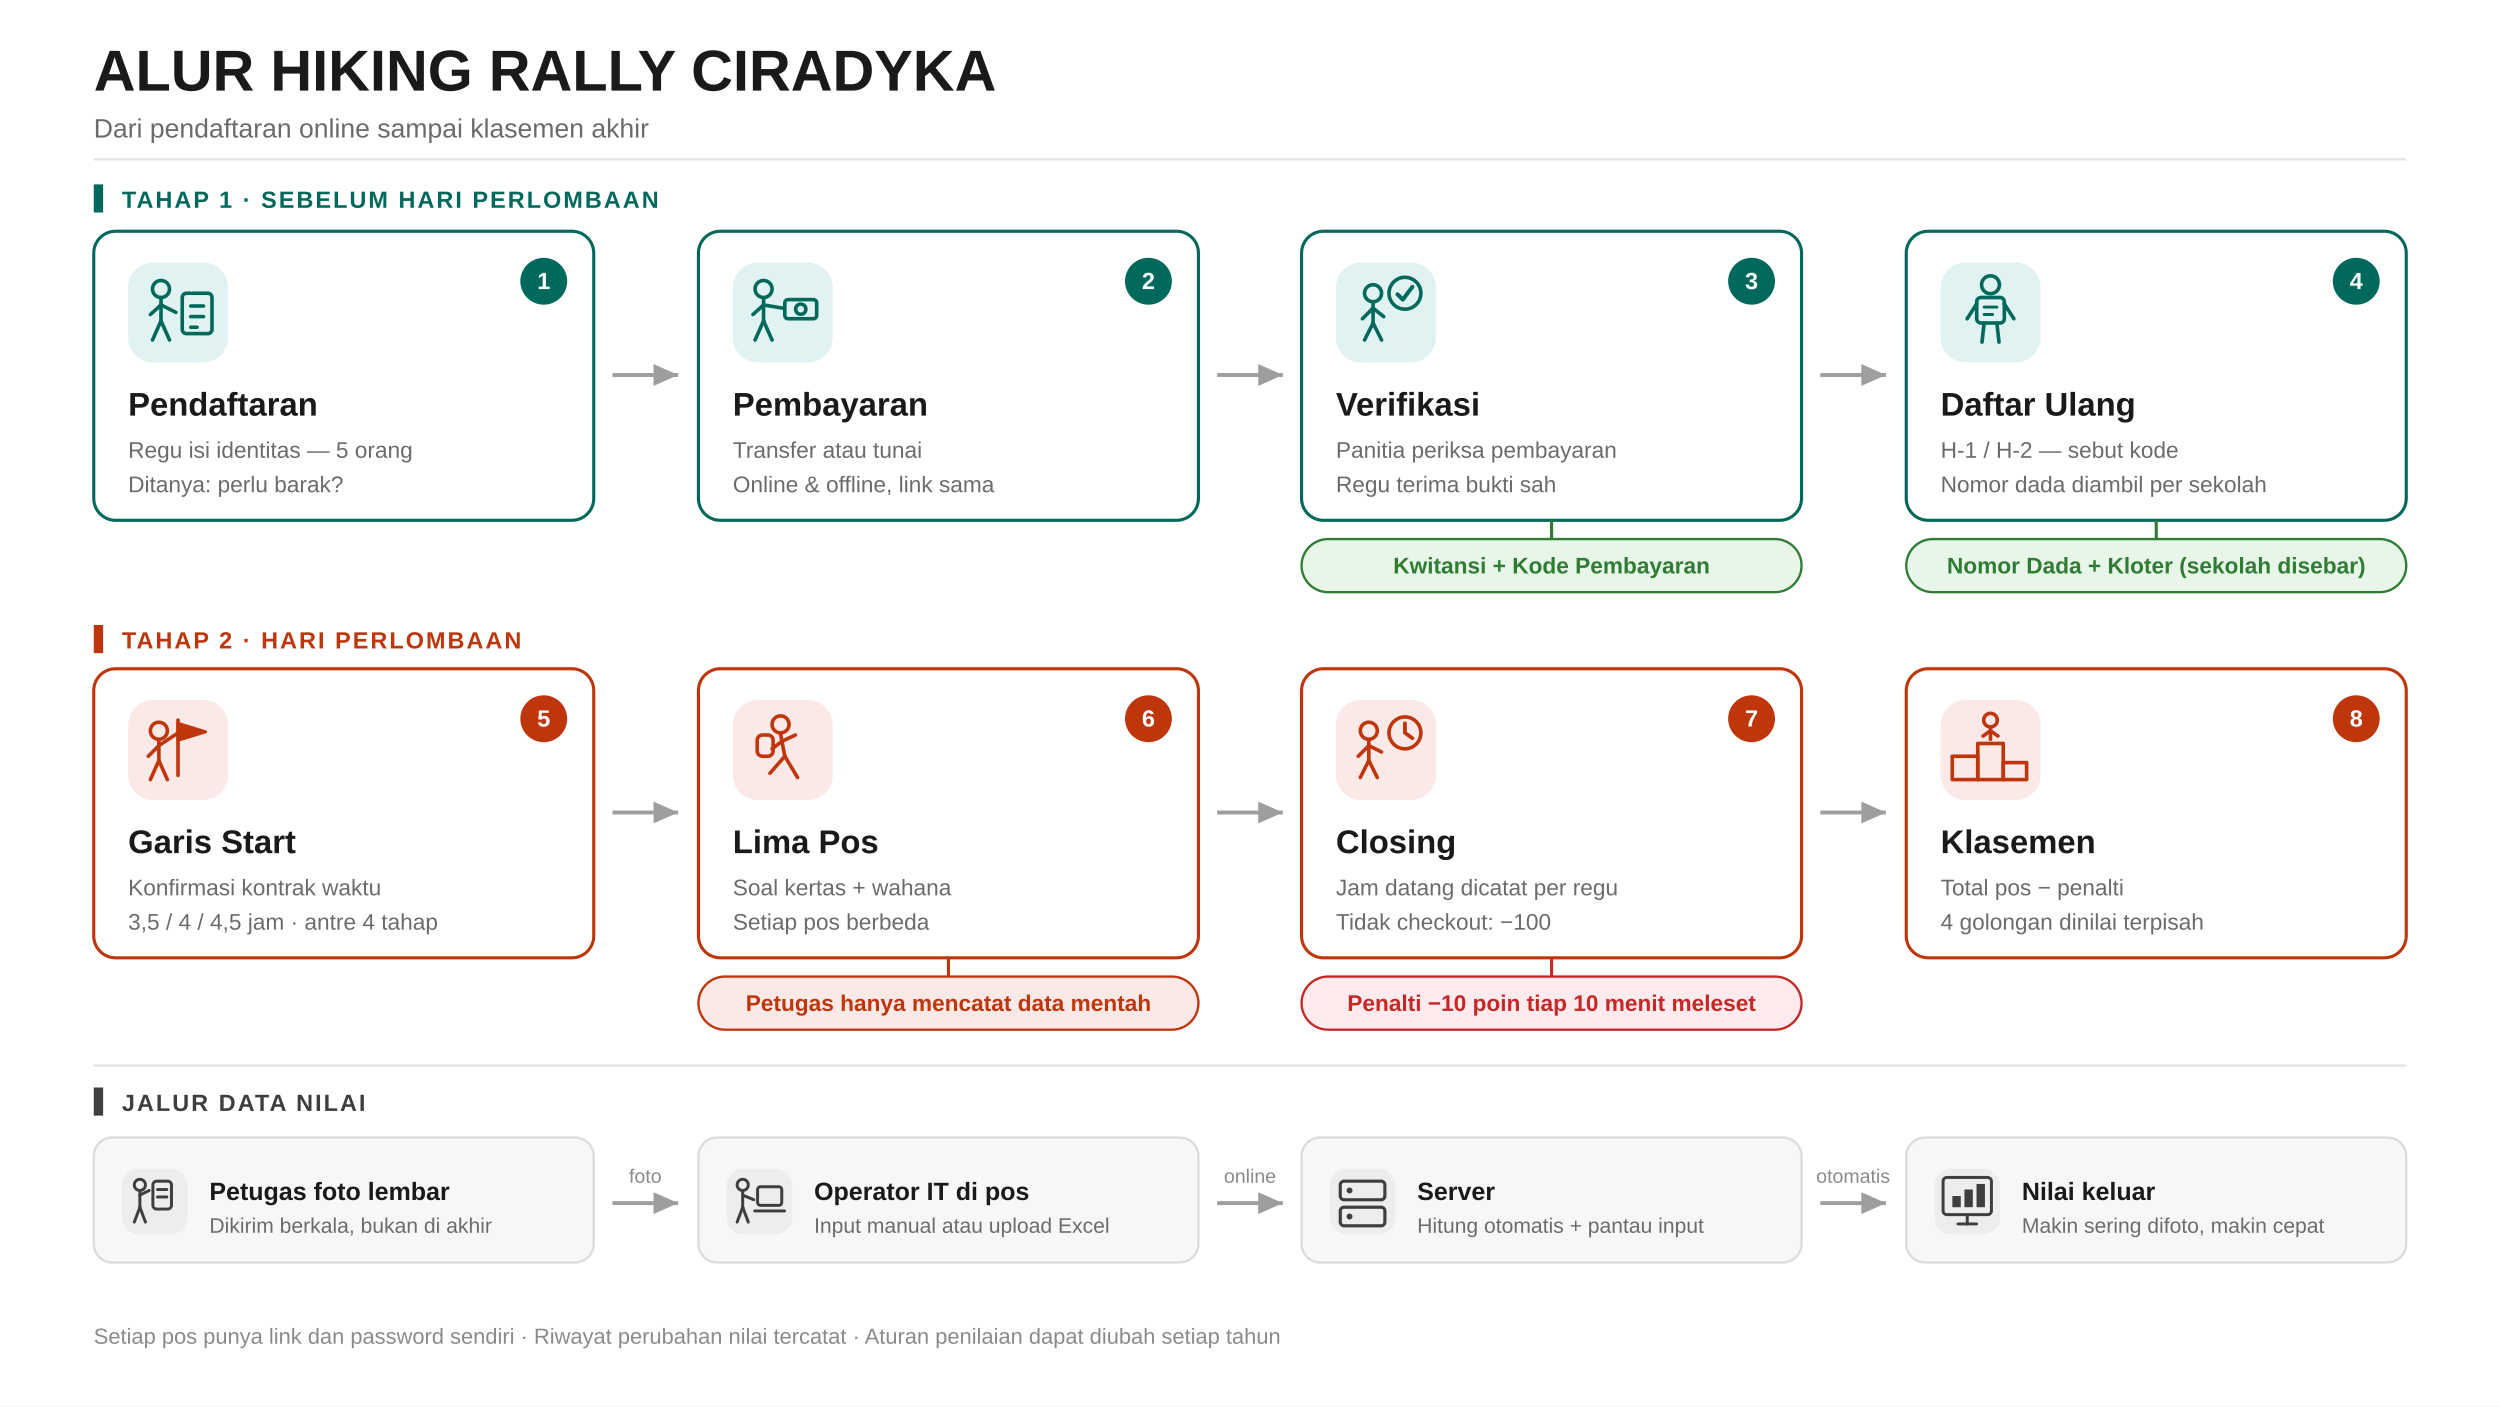
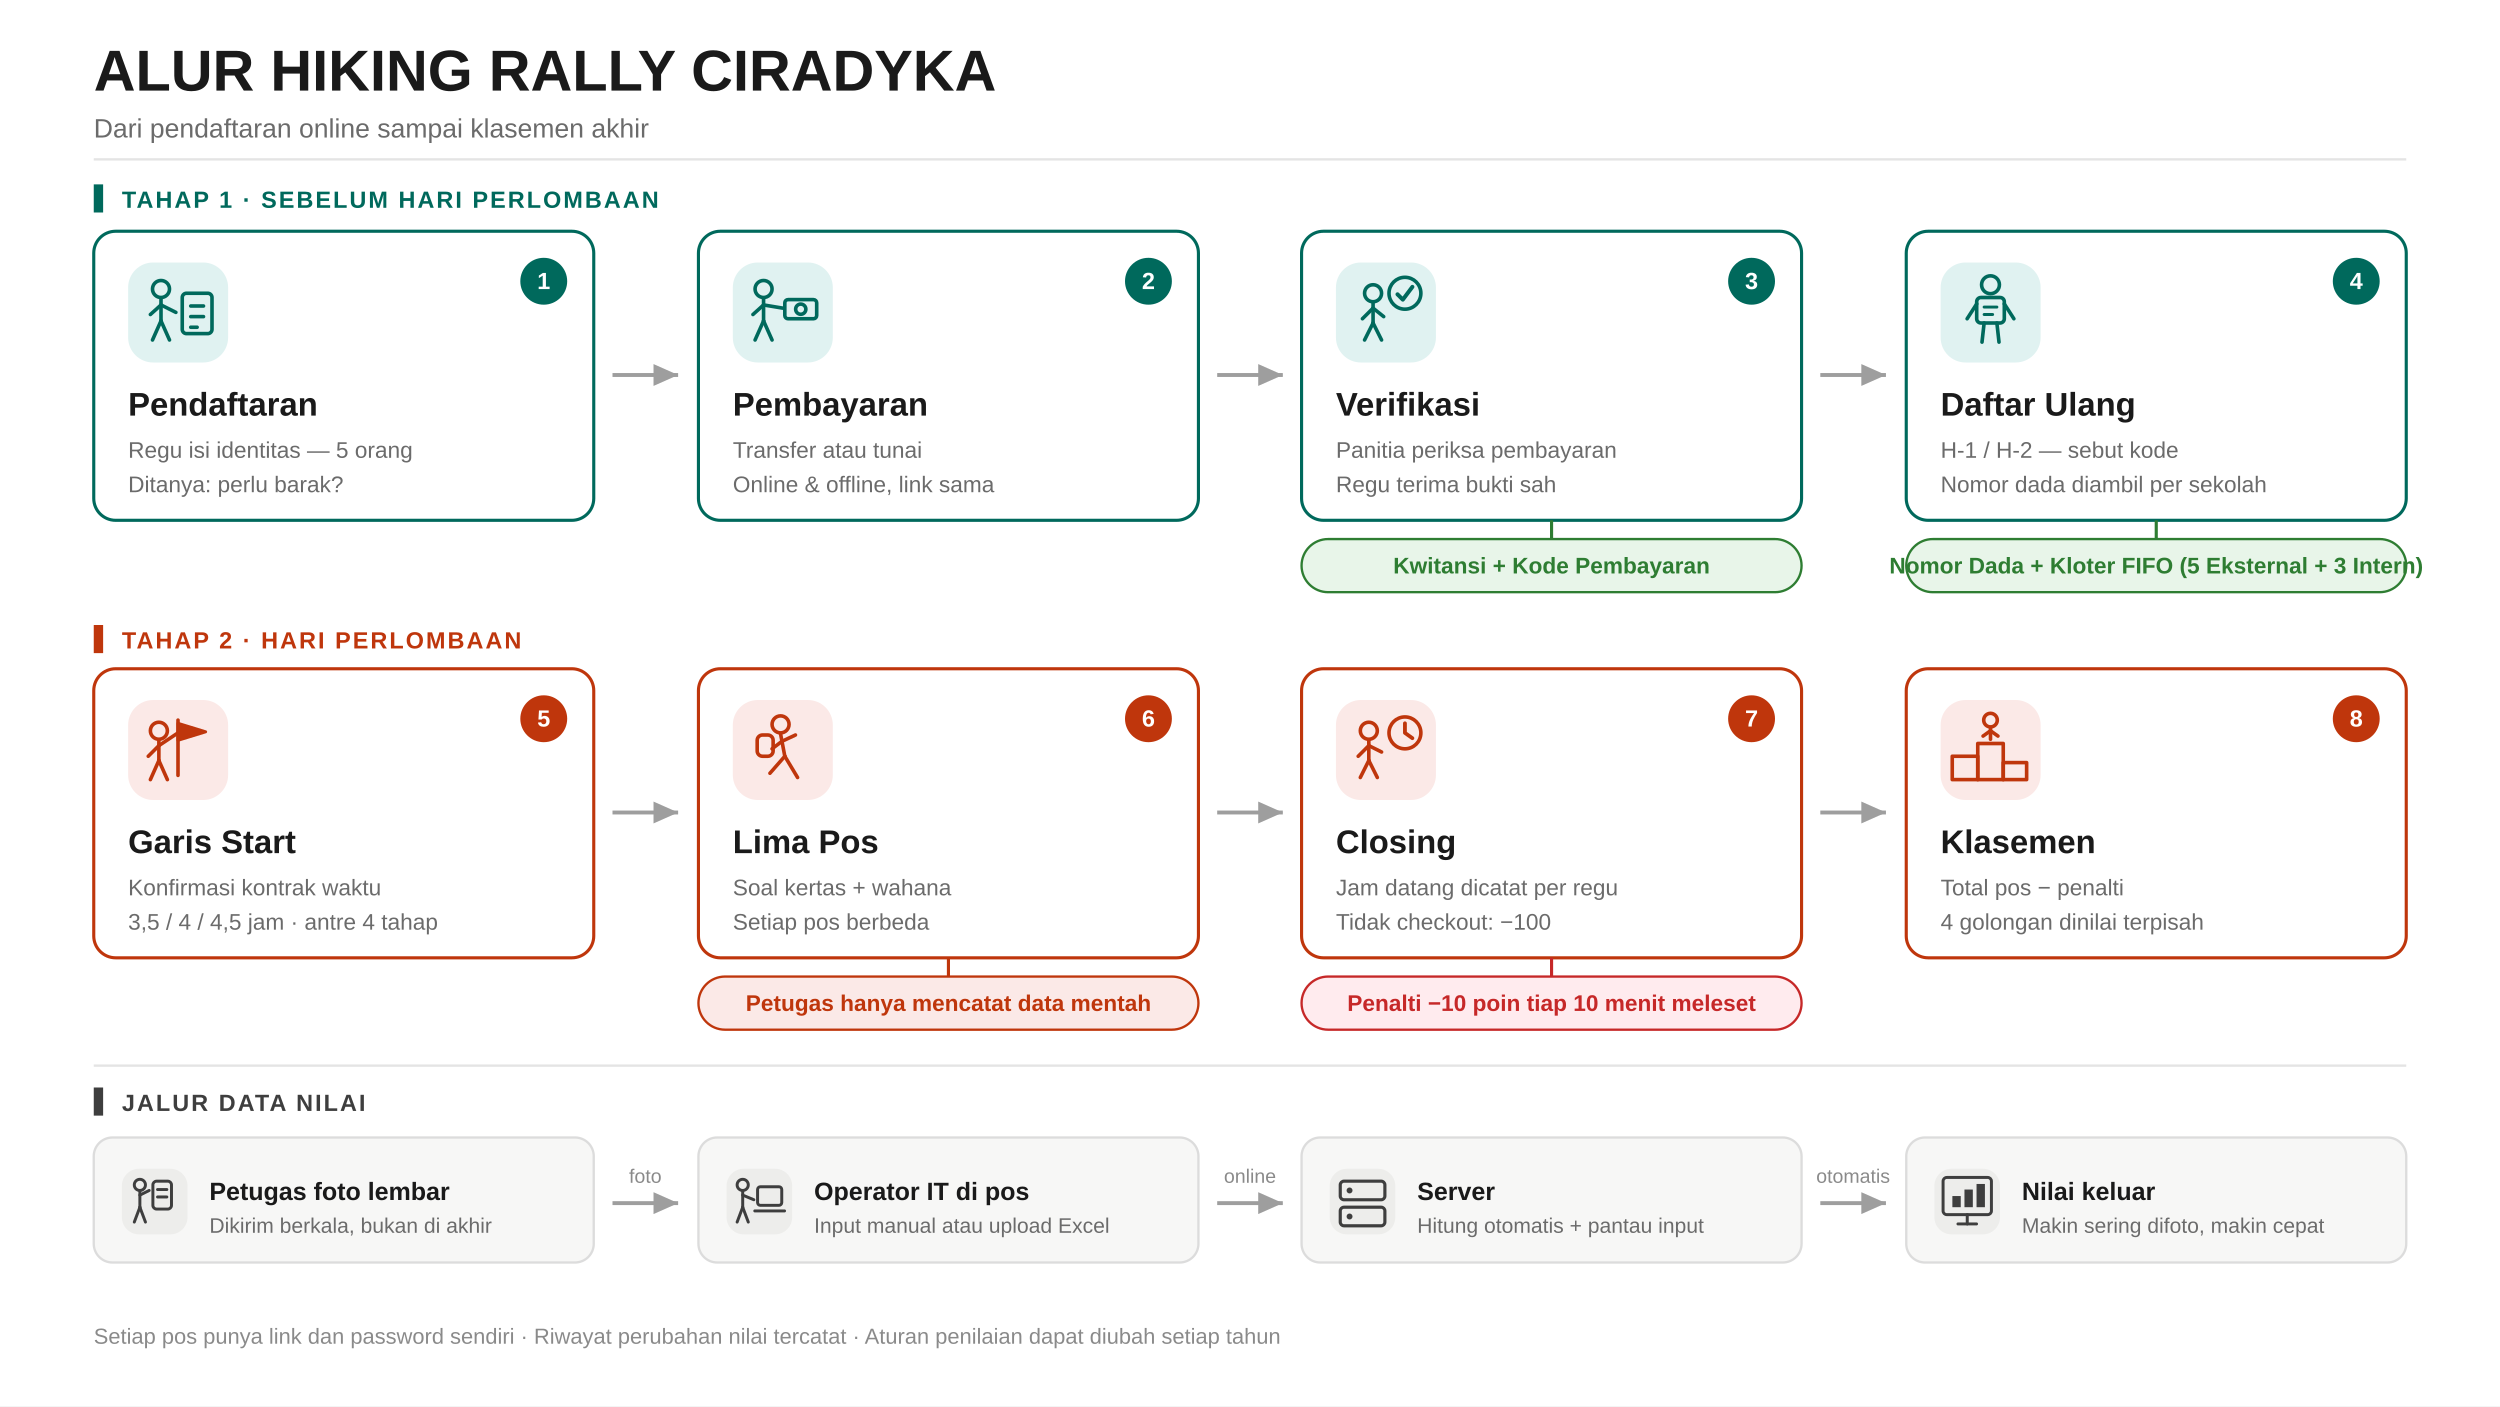
<svg xmlns="http://www.w3.org/2000/svg" viewBox="0 0 1600 900" width="1600" height="900" role="img" aria-label="Alur Hiking Rally Ciradyka dari pendaftaran online sampai klasemen akhir, dalam delapan tahap">
  <defs>
    <marker id="ar" viewBox="0 0 10 10" refX="9" refY="5" markerWidth="7" markerHeight="7" orient="auto-start-reverse">
      <path d="M0,1 L9,5 L0,9 Z" fill="#9E9E9E" />
    </marker>
  </defs>
  <rect width="1600" height="900" fill="#FFFFFF" />
  <g font-family="Segoe UI, Calibri, Arial, sans-serif">
    <text x="60" y="58" font-size="37" font-weight="700" fill="#1A1A1A">ALUR HIKING RALLY CIRADYKA</text>
    <text x="60" y="88" font-size="17" fill="#6B6B6B">Dari pendaftaran online sampai klasemen akhir</text>
    <line x1="60" y1="102" x2="1540" y2="102" stroke="#E4E4E4" stroke-width="1.5" />
    <rect x="60" y="118" width="6" height="18" fill="#00695C" />
    <text x="78" y="133" font-size="15" font-weight="700" fill="#00695C" letter-spacing="1.3">TAHAP 1  ·  SEBELUM HARI PERLOMBAAN</text>
    <g>
      <rect x="60" y="148" width="320" height="185" rx="14" fill="#FFFFFF" stroke="#00695C" stroke-width="2" />
      <rect x="82" y="168" width="64" height="64" rx="16" fill="#E0F2F1" />
      <g transform="translate(84,170) scale(1.36)" stroke="#00695C" fill="none" stroke-width="1.7" stroke-linecap="round" stroke-linejoin="round">
        <circle cx="14" cy="11" r="4" />
        <path d="M14,15.5 V26" />
        <path d="M14,18.5 L9,23" />
        <path d="M14,18.5 L21,22" />
        <path d="M14,26 L10,35" />
        <path d="M14,26 L18,35" />
        <rect x="24" y="13" width="14" height="19" rx="2" />
        <path d="M28,19 H34" />
        <path d="M28,24 H34" />
        <path d="M28,29 H31" />
      </g>
      <circle cx="348" cy="180" r="15" fill="#00695C" />
      <text x="348" y="185" font-size="15" font-weight="700" fill="#FFFFFF" text-anchor="middle">1</text>
      <text x="82" y="266" font-size="21" font-weight="700" fill="#1A1A1A">Pendaftaran</text>
      <text x="82" y="293" font-size="14.5" fill="#6B6B6B">Regu isi identitas — 5 orang</text>
      <text x="82" y="315" font-size="14.5" fill="#6B6B6B">Ditanya: perlu barak?</text>
    </g>
    <g>
      <rect x="447" y="148" width="320" height="185" rx="14" fill="#FFFFFF" stroke="#00695C" stroke-width="2" />
      <rect x="469" y="168" width="64" height="64" rx="16" fill="#E0F2F1" />
      <g transform="translate(471,170) scale(1.36)" stroke="#00695C" fill="none" stroke-width="1.7" stroke-linecap="round" stroke-linejoin="round">
        <circle cx="13" cy="11" r="4" />
        <path d="M13,15.5 V26" />
        <path d="M13,18.5 L8,23" />
        <path d="M13,18.5 L22,20" />
        <path d="M13,26 L9,35" />
        <path d="M13,26 L17,35" />
        <rect x="23" y="16" width="15" height="9" rx="1.5" />
        <circle cx="30.5" cy="20.5" r="2.4" />
      </g>
      <circle cx="735" cy="180" r="15" fill="#00695C" />
      <text x="735" y="185" font-size="15" font-weight="700" fill="#FFFFFF" text-anchor="middle">2</text>
      <text x="469" y="266" font-size="21" font-weight="700" fill="#1A1A1A">Pembayaran</text>
      <text x="469" y="293" font-size="14.5" fill="#6B6B6B">Transfer atau tunai</text>
      <text x="469" y="315" font-size="14.5" fill="#6B6B6B">Online &amp; offline, link sama</text>
    </g>
    <g>
      <rect x="833" y="148" width="320" height="185" rx="14" fill="#FFFFFF" stroke="#00695C" stroke-width="2" />
      <rect x="855" y="168" width="64" height="64" rx="16" fill="#E0F2F1" />
      <g transform="translate(857,170) scale(1.36)" stroke="#00695C" fill="none" stroke-width="1.7" stroke-linecap="round" stroke-linejoin="round">
        <circle cx="16" cy="13" r="4" />
        <path d="M16,17.5 V27" />
        <path d="M16,20 L11,25" />
        <path d="M16,20 L21,24" />
        <path d="M16,27 L12,35" />
        <path d="M16,27 L20,35" />
        <circle cx="31" cy="13" r="7.5" />
        <polyline points="27.5,13.5 30,16 34.5,10" stroke-width="1.9" />
      </g>
      <circle cx="1121" cy="180" r="15" fill="#00695C" />
      <text x="1121" y="185" font-size="15" font-weight="700" fill="#FFFFFF" text-anchor="middle">3</text>
      <text x="855" y="266" font-size="21" font-weight="700" fill="#1A1A1A">Verifikasi</text>
      <text x="855" y="293" font-size="14.5" fill="#6B6B6B">Panitia periksa pembayaran</text>
      <text x="855" y="315" font-size="14.5" fill="#6B6B6B">Regu terima bukti sah</text>
    </g>
    <g>
      <rect x="1220" y="148" width="320" height="185" rx="14" fill="#FFFFFF" stroke="#00695C" stroke-width="2" />
      <rect x="1242" y="168" width="64" height="64" rx="16" fill="#E0F2F1" />
      <g transform="translate(1244,170) scale(1.36)" stroke="#00695C" fill="none" stroke-width="1.7" stroke-linecap="round" stroke-linejoin="round">
        <circle cx="22" cy="9" r="4.2" />
        <rect x="15.5" y="15" width="13" height="12" rx="2" />
        <path d="M15.5,18 L11,25" />
        <path d="M28.5,18 L33,25" />
        <path d="M19,27 L18,36" />
        <path d="M25,27 L26,36" />
        <path d="M19,19.5 H25" stroke-width="1.4" />
        <path d="M19,23 H23" stroke-width="1.4" />
      </g>
      <circle cx="1508" cy="180" r="15" fill="#00695C" />
      <text x="1508" y="185" font-size="15" font-weight="700" fill="#FFFFFF" text-anchor="middle">4</text>
      <text x="1242" y="266" font-size="21" font-weight="700" fill="#1A1A1A">Daftar Ulang</text>
      <text x="1242" y="293" font-size="14.5" fill="#6B6B6B">H-1 / H-2 — sebut kode</text>
      <text x="1242" y="315" font-size="14.5" fill="#6B6B6B">Nomor dada diambil per sekolah</text>
    </g>
    <g stroke="#9E9E9E" stroke-width="2.5" marker-end="url(#ar)">
      <line x1="392" y1="240" x2="434" y2="240" />
      <line x1="779" y1="240" x2="821" y2="240" />
      <line x1="1165" y1="240" x2="1207" y2="240" />
    </g>
    <g>
      <line x1="993" y1="333" x2="993" y2="345" stroke="#2E7D32" stroke-width="2" />
      <rect x="833" y="345" width="320" height="34" rx="17" fill="#E8F5E9" stroke="#2E7D32" stroke-width="1.5" />
      <text x="993" y="367" font-size="14.5" font-weight="600" fill="#2E7D32" text-anchor="middle">Kwitansi + Kode Pembayaran</text>
    </g>
    <g>
      <line x1="1380" y1="333" x2="1380" y2="345" stroke="#2E7D32" stroke-width="2" />
      <rect x="1220" y="345" width="320" height="34" rx="17" fill="#E8F5E9" stroke="#2E7D32" stroke-width="1.5" />
-       <text x="1380" y="367" font-size="14.5" font-weight="600" fill="#2E7D32" text-anchor="middle">Nomor Dada + Kloter (sekolah disebar)</text>
+       <text x="1380" y="367" font-size="14.5" font-weight="600" fill="#2E7D32" text-anchor="middle">Nomor Dada + Kloter FIFO (5 Eksternal + 3 Intern)</text>
    </g>
    <rect x="60" y="400" width="6" height="18" fill="#BF360C" />
    <text x="78" y="415" font-size="15" font-weight="700" fill="#BF360C" letter-spacing="1.3">TAHAP 2  ·  HARI PERLOMBAAN</text>
    <g>
      <rect x="60" y="428" width="320" height="185" rx="14" fill="#FFFFFF" stroke="#BF360C" stroke-width="2" />
      <rect x="82" y="448" width="64" height="64" rx="16" fill="#FBE9E7" />
      <g transform="translate(84,450) scale(1.36)" stroke="#BF360C" fill="none" stroke-width="1.7" stroke-linecap="round" stroke-linejoin="round">
        <circle cx="13" cy="13" r="4" />
        <path d="M13,17.5 V27" />
        <path d="M13,20 L8,25" />
        <path d="M13,20 L22,14" />
        <path d="M13,27 L9,36" />
        <path d="M13,27 L17,36" />
        <path d="M22,8 V34" />
        <path d="M22,9.5 L35,13.5 L22,17.5 Z" fill="#BF360C" stroke-width="1.4" />
      </g>
      <circle cx="348" cy="460" r="15" fill="#BF360C" />
      <text x="348" y="465" font-size="15" font-weight="700" fill="#FFFFFF" text-anchor="middle">5</text>
      <text x="82" y="546" font-size="21" font-weight="700" fill="#1A1A1A">Garis Start</text>
      <text x="82" y="573" font-size="14.5" fill="#6B6B6B">Konfirmasi kontrak waktu</text>
      <text x="82" y="595" font-size="14.5" fill="#6B6B6B">3,5 / 4 / 4,5 jam · antre 4 tahap</text>
    </g>
    <g>
      <rect x="447" y="428" width="320" height="185" rx="14" fill="#FFFFFF" stroke="#BF360C" stroke-width="2" />
      <rect x="469" y="448" width="64" height="64" rx="16" fill="#FBE9E7" />
      <g transform="translate(471,450) scale(1.36)" stroke="#BF360C" fill="none" stroke-width="1.7" stroke-linecap="round" stroke-linejoin="round">
        <circle cx="21" cy="10" r="4" />
        <rect x="10" y="15" width="7.5" height="10" rx="2.5" />
        <path d="M21,14.5 L23,25" />
        <path d="M21.6,18 L28,15" />
        <path d="M21.6,18 L17,21.5" />
        <path d="M23,25 L29,35" />
        <path d="M23,25 L16,33" />
      </g>
      <circle cx="735" cy="460" r="15" fill="#BF360C" />
      <text x="735" y="465" font-size="15" font-weight="700" fill="#FFFFFF" text-anchor="middle">6</text>
      <text x="469" y="546" font-size="21" font-weight="700" fill="#1A1A1A">Lima Pos</text>
      <text x="469" y="573" font-size="14.5" fill="#6B6B6B">Soal kertas + wahana</text>
      <text x="469" y="595" font-size="14.5" fill="#6B6B6B">Setiap pos berbeda</text>
    </g>
    <g>
      <rect x="833" y="428" width="320" height="185" rx="14" fill="#FFFFFF" stroke="#BF360C" stroke-width="2" />
      <rect x="855" y="448" width="64" height="64" rx="16" fill="#FBE9E7" />
      <g transform="translate(857,450) scale(1.36)" stroke="#BF360C" fill="none" stroke-width="1.7" stroke-linecap="round" stroke-linejoin="round">
        <circle cx="14" cy="13" r="4" />
        <path d="M14,17.5 V27" />
        <path d="M14,20 L9,25" />
        <path d="M14,20 L20,23" />
        <path d="M14,27 L10,35" />
        <path d="M14,27 L18,35" />
        <circle cx="31" cy="14" r="7.5" />
        <polyline points="31,9.5 31,14 34.5,16.5" stroke-width="1.8" />
      </g>
      <circle cx="1121" cy="460" r="15" fill="#BF360C" />
      <text x="1121" y="465" font-size="15" font-weight="700" fill="#FFFFFF" text-anchor="middle">7</text>
      <text x="855" y="546" font-size="21" font-weight="700" fill="#1A1A1A">Closing</text>
      <text x="855" y="573" font-size="14.5" fill="#6B6B6B">Jam datang dicatat per regu</text>
      <text x="855" y="595" font-size="14.5" fill="#6B6B6B">Tidak checkout: −100</text>
    </g>
    <g>
      <rect x="1220" y="428" width="320" height="185" rx="14" fill="#FFFFFF" stroke="#BF360C" stroke-width="2" />
      <rect x="1242" y="448" width="64" height="64" rx="16" fill="#FBE9E7" />
      <g transform="translate(1244,450) scale(1.36)" stroke="#BF360C" fill="none" stroke-width="1.7" stroke-linecap="round" stroke-linejoin="round">
        <circle cx="22" cy="8" r="3.2" />
        <path d="M22,11.5 V17" />
        <path d="M22,13 L18.5,15.5" />
        <path d="M22,13 L25.5,15.5" />
        <rect x="16" y="19" width="12" height="17" />
        <rect x="4" y="25" width="12" height="11" />
        <rect x="28" y="28" width="11" height="8" />
      </g>
      <circle cx="1508" cy="460" r="15" fill="#BF360C" />
      <text x="1508" y="465" font-size="15" font-weight="700" fill="#FFFFFF" text-anchor="middle">8</text>
      <text x="1242" y="546" font-size="21" font-weight="700" fill="#1A1A1A">Klasemen</text>
      <text x="1242" y="573" font-size="14.5" fill="#6B6B6B">Total pos − penalti</text>
      <text x="1242" y="595" font-size="14.5" fill="#6B6B6B">4 golongan dinilai terpisah</text>
    </g>
    <g stroke="#9E9E9E" stroke-width="2.5" marker-end="url(#ar)">
      <line x1="392" y1="520" x2="434" y2="520" />
      <line x1="779" y1="520" x2="821" y2="520" />
      <line x1="1165" y1="520" x2="1207" y2="520" />
    </g>
    <g>
      <line x1="607" y1="613" x2="607" y2="625" stroke="#BF360C" stroke-width="2" />
      <rect x="447" y="625" width="320" height="34" rx="17" fill="#FBE9E7" stroke="#BF360C" stroke-width="1.5" />
      <text x="607" y="647" font-size="14.5" font-weight="600" fill="#BF360C" text-anchor="middle">Petugas hanya mencatat data mentah</text>
    </g>
    <g>
      <line x1="993" y1="613" x2="993" y2="625" stroke="#C62828" stroke-width="2" />
      <rect x="833" y="625" width="320" height="34" rx="17" fill="#FFEBEE" stroke="#C62828" stroke-width="1.5" />
      <text x="993" y="647" font-size="14.5" font-weight="600" fill="#C62828" text-anchor="middle">Penalti −10 poin tiap 10 menit meleset</text>
    </g>
    <line x1="60" y1="682" x2="1540" y2="682" stroke="#E4E4E4" stroke-width="1.5" />
    <rect x="60" y="696" width="6" height="18" fill="#3E3E3E" />
    <text x="78" y="711" font-size="15" font-weight="700" fill="#3E3E3E" letter-spacing="1.3">JALUR DATA NILAI</text>
    <g>
      <rect x="60" y="728" width="320" height="80" rx="12" fill="#F7F7F6" stroke="#DCDCDC" stroke-width="1.5" />
      <rect x="78" y="748" width="42" height="42" rx="11" fill="#EDEDEB" />
      <g transform="translate(80,750) scale(1.19)" stroke="#3E3E3E" fill="none" stroke-width="1.6" stroke-linecap="round" stroke-linejoin="round">
        <circle cx="8" cy="7" r="3" />
        <path d="M8,10 V19" />
        <path d="M8,12.5 L13,10" />
        <path d="M8,19 L5,27" />
        <path d="M8,19 L11,27" />
        <rect x="15" y="5" width="10" height="15" rx="2" />
        <path d="M17.5,9.5 H22.5" />
        <path d="M17.5,13.5 H22.5" />
      </g>
      <text x="134" y="768" font-size="16" font-weight="700" fill="#1A1A1A">Petugas foto lembar</text>
      <text x="134" y="789" font-size="13.5" fill="#6B6B6B">Dikirim berkala, bukan di akhir</text>
    </g>
    <g>
      <rect x="447" y="728" width="320" height="80" rx="12" fill="#F7F7F6" stroke="#DCDCDC" stroke-width="1.5" />
      <rect x="465" y="748" width="42" height="42" rx="11" fill="#EDEDEB" />
      <g transform="translate(467,750) scale(1.19)" stroke="#3E3E3E" fill="none" stroke-width="1.6" stroke-linecap="round" stroke-linejoin="round">
        <circle cx="7" cy="7" r="3" />
        <path d="M7,10 V19" />
        <path d="M7,12.5 L13,15" />
        <path d="M7,19 L4,27" />
        <path d="M7,19 L10,27" />
        <rect x="15" y="8" width="13" height="10" rx="1.5" />
        <path d="M13.5,21 H29.5" />
      </g>
      <text x="521" y="768" font-size="16" font-weight="700" fill="#1A1A1A">Operator IT di pos</text>
      <text x="521" y="789" font-size="13.5" fill="#6B6B6B">Input manual atau upload Excel</text>
    </g>
    <g>
      <rect x="833" y="728" width="320" height="80" rx="12" fill="#F7F7F6" stroke="#DCDCDC" stroke-width="1.5" />
      <rect x="851" y="748" width="42" height="42" rx="11" fill="#EDEDEB" />
      <g transform="translate(853,750) scale(1.19)" stroke="#3E3E3E" fill="none" stroke-width="1.7">
        <rect x="4" y="5" width="24" height="10" rx="2" />
        <rect x="4" y="19" width="24" height="10" rx="2" />
        <circle cx="9" cy="10" r="1.6" fill="#3E3E3E" stroke="none" />
        <circle cx="9" cy="24" r="1.6" fill="#3E3E3E" stroke="none" />
      </g>
      <text x="907" y="768" font-size="16" font-weight="700" fill="#1A1A1A">Server</text>
      <text x="907" y="789" font-size="13.5" fill="#6B6B6B">Hitung otomatis + pantau input</text>
    </g>
    <g>
      <rect x="1220" y="728" width="320" height="80" rx="12" fill="#F7F7F6" stroke="#DCDCDC" stroke-width="1.5" />
      <rect x="1238" y="748" width="42" height="42" rx="11" fill="#EDEDEB" />
      <g transform="translate(1240,750) scale(1.19)" stroke="#3E3E3E" fill="none" stroke-width="1.6" stroke-linecap="round" stroke-linejoin="round">
        <rect x="3" y="3" width="26" height="20" rx="2" />
        <rect x="8" y="13" width="4.5" height="6" fill="#3E3E3E" stroke="none" />
        <rect x="14.5" y="9.5" width="4.5" height="9.5" fill="#3E3E3E" stroke="none" />
        <rect x="21" y="6.5" width="4.5" height="12.5" fill="#3E3E3E" stroke="none" />
        <path d="M16,23 V28" />
        <path d="M11,28 H21" />
      </g>
      <text x="1294" y="768" font-size="16" font-weight="700" fill="#1A1A1A">Nilai keluar</text>
      <text x="1294" y="789" font-size="13.5" fill="#6B6B6B">Makin sering difoto, makin cepat</text>
    </g>
    <g stroke="#9E9E9E" stroke-width="2.5" marker-end="url(#ar)">
      <line x1="392" y1="770" x2="434" y2="770" />
      <line x1="779" y1="770" x2="821" y2="770" />
      <line x1="1165" y1="770" x2="1207" y2="770" />
    </g>
    <g font-size="12.5" fill="#8A8A8A" text-anchor="middle">
      <text x="413" y="757">foto</text>
      <text x="800" y="757">online</text>
      <text x="1186" y="757">otomatis</text>
    </g>
    <text x="60" y="860" font-size="14" fill="#8A8A8A">Setiap pos punya link dan password sendiri  ·  Riwayat perubahan nilai tercatat  ·  Aturan penilaian dapat diubah setiap tahun</text>
  </g>
</svg>
